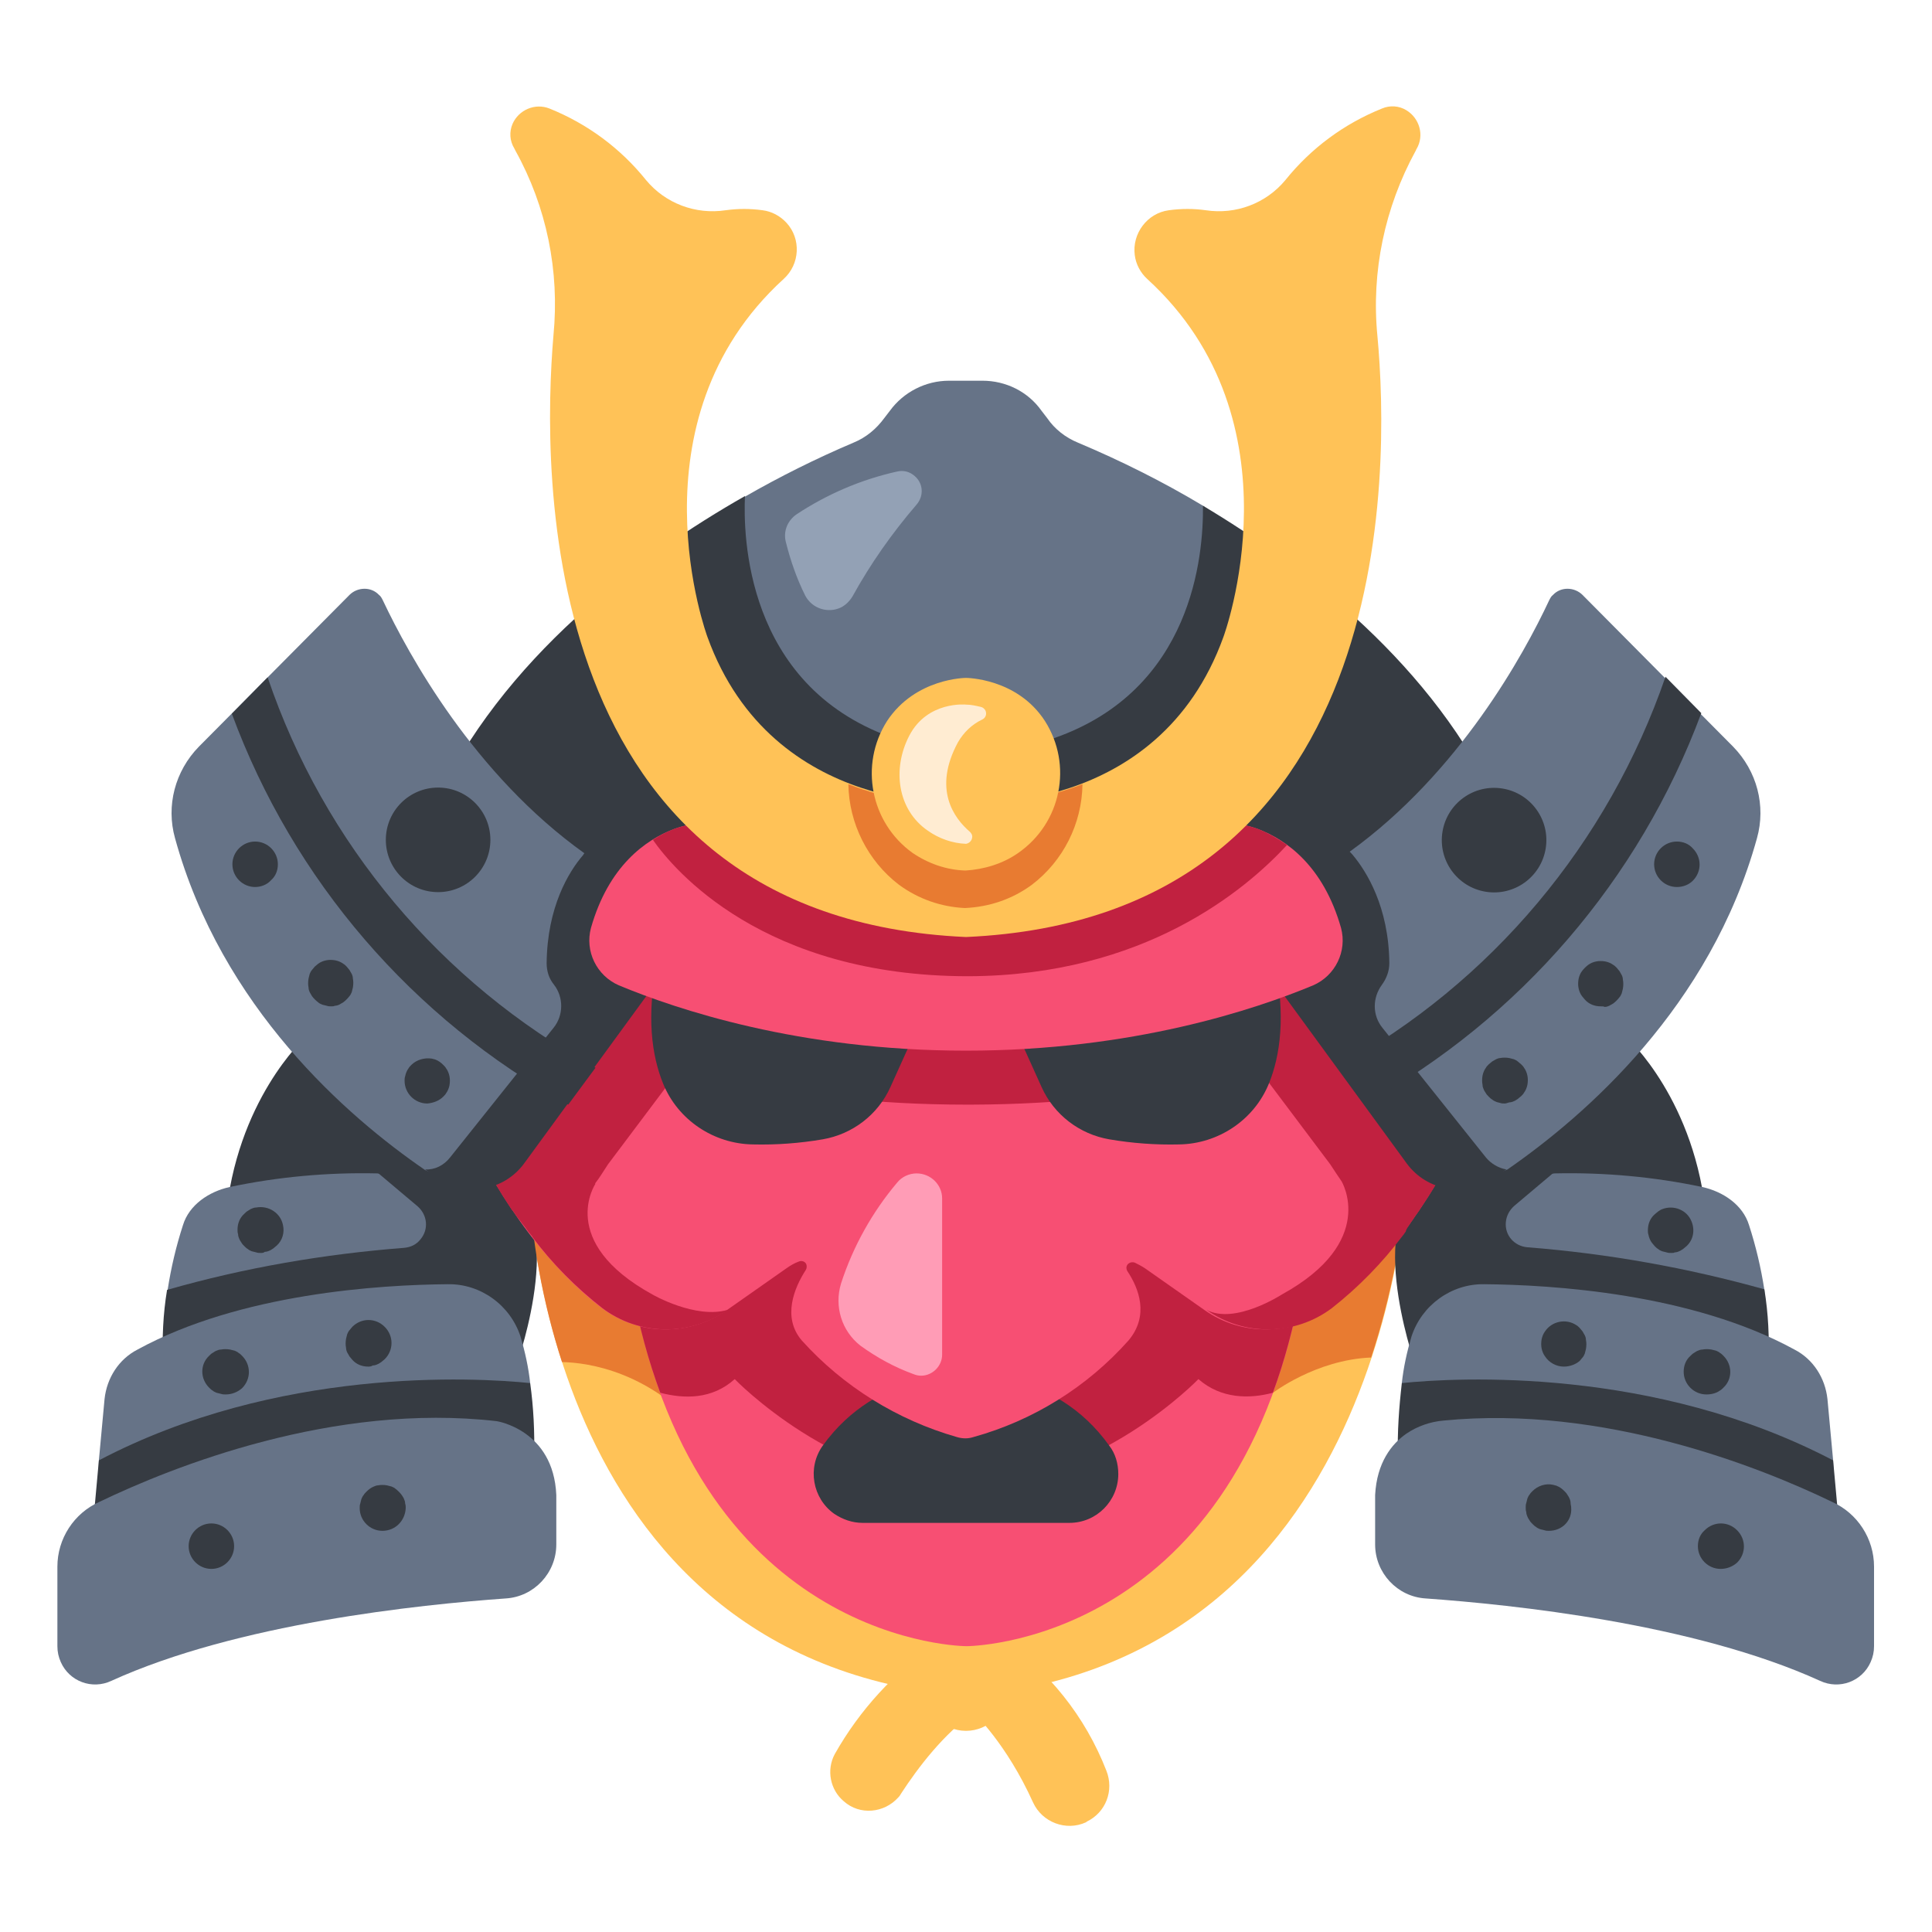
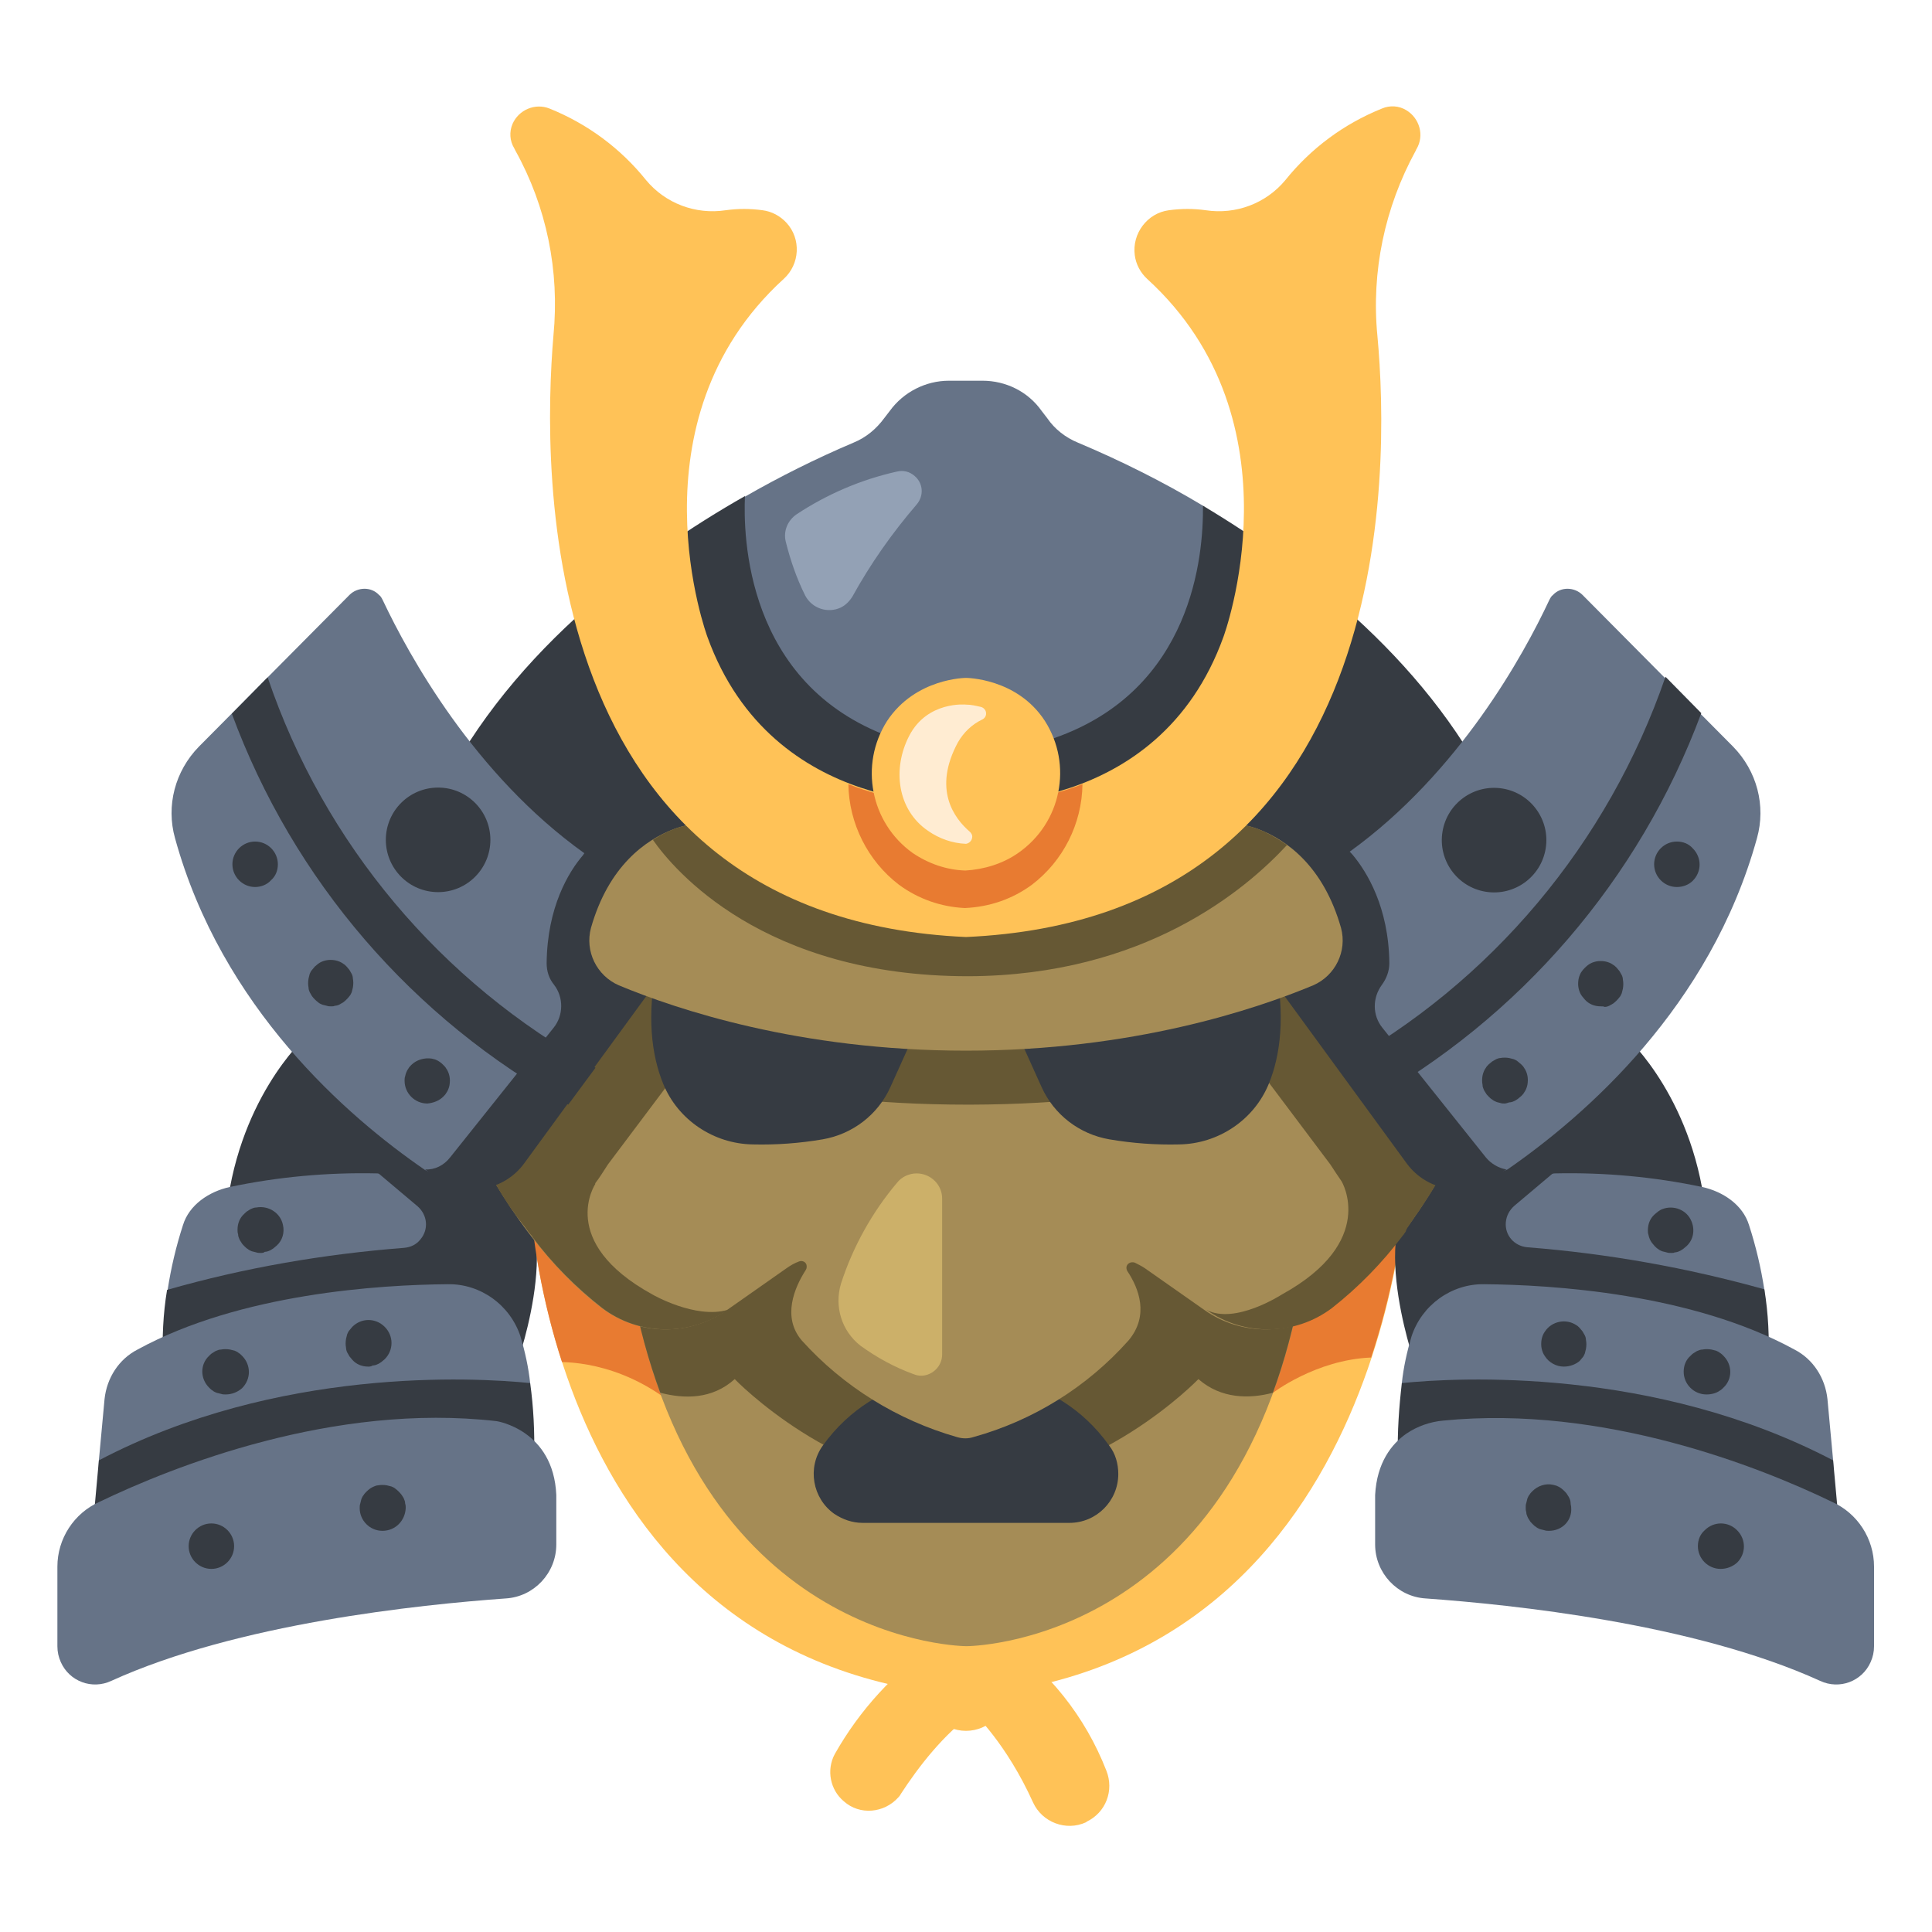
<svg xmlns="http://www.w3.org/2000/svg" version="1.1" id="icons" x="0px" y="0px" width="340px" height="340px" viewBox="0 0 340 340" style="enable-background:new 0 0 340 340;" xml:space="preserve">
  <style type="text/css">
	.st0{fill:#FFC257;}
	.st1{fill:#667387;}
	.st2{fill:#363B42;}
	.st3{fill:#E87B31;}
- 	.st4{fill:#F74F73;}
- 	.st5{fill:#C12140;}
+ 	.st4{fill:#A58C56;}
+ 	.st5{fill:#665834;}
	.st6{fill:#FFECD2;}
	.st7{fill:#93A1B5;}
- 	.st8{fill:#FF9CB6;}
+ 	.st8{fill:#CCB069;}
</style>
  <path class="st0" d="M171.4,301.5c0,0,5.7,5.3,10.4,15.7c1.6,3.5,5.8,5.1,9.3,3.5c0,0,0.1,0,0.1-0.1l0,0c3.4-1.6,4.9-5.5,3.5-9  c-3.7-9.5-10.2-17.7-18.7-23.4L171.4,301.5z" />
  <path class="st0" d="M164.7,289.2c-7.3,5.1-13.4,11.7-17.8,19.5c-1.5,2.8-0.8,6.3,1.6,8.3l0,0c2.8,2.5,7.1,2.1,9.6-0.7  c0.2-0.2,0.4-0.5,0.5-0.7c3-4.6,7.5-10.5,12.8-14.2L164.7,289.2z" />
  <path class="st0" d="M234.6,208.3L170,277.7l-64.6-69.4L93,207.1c0,0,1,85.1,77,91.4c76-6.2,77.8-93.7,77.8-93.7L234.6,208.3z" />
  <path class="st0" d="M170,272.4L170,272.4c4,0,7.3,3.3,7.3,7.3v17.6c0,4-3.3,7.3-7.3,7.3l0,0c-4,0-7.3-3.3-7.3-7.3v-17.6  C162.7,275.7,166,272.4,170,272.4z" />
  <path class="st1" d="M189.7,77.9c-2.2-0.9-4.1-2.4-5.4-4.3l-1-1.3c-2.4-3.4-6.3-5.3-10.4-5.3h-5.9c-4.1,0-8,2-10.4,5.3l-1,1.3  c-1.4,1.9-3.2,3.4-5.4,4.3c-6.6,2.8-13,6-19.1,9.5c0,0-41.4,29.5-53.4,55.9c0,0,20.3,32.9,92.3,32.9s92.9-33.4,92.9-33.4  C251.6,117.7,211.7,89,211.7,89C204.7,84.8,197.3,81.1,189.7,77.9z" />
  <path class="st2" d="M211.7,89c0.1,8.7-1.8,32.4-26.2,40.9c-9.3,3.2-19.5,3.2-28.8-0.2c-25.6-9.3-25.9-35.6-25.6-42.4  c-18.3,10.4-42.9,28.5-54.9,54.9c0,0,21.8,33.9,93.8,33.9s93.8-33.9,93.8-33.9C252.4,117.2,229.6,99.7,211.7,89z" />
  <path class="st2" d="M53.6,182.7c0,0-12.1,11-13.9,32h58.2C97.9,214.7,71.2,183,53.6,182.7z" />
  <path class="st1" d="M87.3,208.6l-20.9-2.1c-8.7-0.2-17.5,0.6-26,2.4c-3.6,0.8-7.1,3.1-8.2,6.7c-1.2,3.7-2.1,7.5-2.7,11.4  c0,0-0.3,8.4-0.1,12.8h60.5C89.9,239.8,100.2,213.1,87.3,208.6z" />
  <path class="st2" d="M87.8,208c-7.1-1-14.2-1.5-21.3-1.6l7,5.9c1.7,1.5,2,4,0.5,5.8c-0.7,0.9-1.7,1.4-2.9,1.5  c-14.1,1.1-28.1,3.5-41.7,7.4c-0.7,4.2-0.9,8.6-0.7,12.8h62.3C91.1,239.8,100.6,212.5,87.8,208z" />
  <path class="st1" d="M93.3,256.4l0-13c-0.3-2.8-0.9-5.5-1.7-8.2c-1.8-5.5-7-9.3-12.8-9.2c-11.9,0.1-36.5,1.6-54.6,11.5  c-3.3,1.7-5.4,5-5.8,8.7l-1,10.8l-0.2,11.2L93.3,256.4z" />
  <path class="st2" d="M93.3,243.4c-9.8-1-44.5-2.9-75.9,13.6l-1,11L94,256.3C94.1,252,93.9,247.7,93.3,243.4z" />
  <path class="st3" d="M223.9,245.2c0,0,7.6-5.9,17.4-6.3c3.6-11,5.8-22.4,6.4-34l-13.2,3.5L193,253h21.6L223.9,245.2z" />
  <path class="st3" d="M105.4,208.3L93,207.1c0.5,11.1,2.5,22.1,5.9,32.6c4.6,0.1,15.8,1.6,25.5,13.3H147L105.4,208.3z" />
  <path class="st1" d="M87.4,250.1c0,0,10,1.5,10.5,13v8.7c0,5-3.9,9.2-8.9,9.5c-15.3,1.1-47.2,4.4-69.4,14.5  c-3.4,1.6-7.4,0.1-8.9-3.3c-0.4-0.9-0.6-1.8-0.6-2.8v-14c0-4.9,2.9-9.4,7.4-11.4C30.4,258.1,58.7,246.8,87.4,250.1z" />
  <path class="st4" d="M210,212.5H130l-18.6,15.1c11.8,62.1,58.7,62.1,58.7,62.1s46.9,0,58.7-62.1L210,212.5z" />
  <path class="st5" d="M170,212.5h-40l-18.6,15.1c1.1,5.9,2.7,11.8,4.8,17.5c4.2,1.1,9.1,1.2,13.1-2.4c0,0,17.9,18.6,40.8,18.6  s40.8-18.6,40.8-18.6c4,3.5,9,3.5,13.1,2.4c2.1-5.7,3.6-11.5,4.8-17.5L210,212.5H170z" />
  <path class="st2" d="M195.2,254.4c-9.7-13.6-25.2-12.5-25.2-12.5s-15.5-1-25.2,12.5c-2.8,3.9-1.8,9.3,2,12c1.5,1,3.2,1.6,5,1.6h36.4  c4.8,0,8.6-3.9,8.6-8.6C196.8,257.6,196.3,255.8,195.2,254.4L195.2,254.4z" />
  <path class="st2" d="M286.4,182.7c0,0,12.1,11,13.9,32h-58.2C242.1,214.7,268.8,183,286.4,182.7z" />
  <path class="st1" d="M252.7,208.6l20.9-2.1c8.7-0.2,17.5,0.6,26,2.4c3.6,0.8,7.1,3.1,8.2,6.7c1.2,3.7,2.1,7.5,2.7,11.4  c0,0,0.5,8.4,0.2,12.8h-61.1C249.6,239.8,239.8,213.1,252.7,208.6z" />
  <path class="st2" d="M310.5,226.9c-13.6-3.8-27.6-6.3-41.7-7.4c-2.3-0.2-4-2.1-3.8-4.4c0.1-1.1,0.6-2.1,1.5-2.9l7-5.9  c-7.1,0.1-14.3,0.6-21.3,1.6c-12.8,4.5-3.3,31.8-3.3,31.8h62.3C311.4,235.5,311.2,231.2,310.5,226.9z" />
  <path class="st1" d="M246.7,256.4l0-13c0.3-2.8,0.9-5.5,1.7-8.2c1.8-5.5,7-9.3,12.8-9.2c11.9,0.1,36.5,1.6,54.6,11.5  c3.3,1.7,5.4,5,5.8,8.7l1,10.8l0.3,10.9L246.7,256.4z" />
  <path class="st2" d="M322.6,257c-31.5-16.5-66.1-14.6-75.9-13.6c-0.5,4.3-0.8,8.6-0.7,12.9l77.6,11.7L322.6,257z" />
  <path class="st4" d="M230.5,167.4l-60.5,8.8l-60.5-8.8l-25.4,35.2c0,0,8,17.1,21.8,27.6c6.5,4.9,15.4,5,22.1,0.3l10.4-7.3  c0.7-0.5,1.4-0.9,2.2-1.2c0.5-0.2,1.1,0,1.3,0.5c0.1,0.3,0.1,0.7-0.1,1c-2,3.1-4.2,8.3-0.7,12.4c7.3,8.1,16.8,14,27.3,17  c1,0.3,2,0.3,2.9,0c10.5-2.9,20-8.8,27.3-17c3.7-4.4,1.8-9.2-0.2-12.2c-0.3-0.5-0.2-1.1,0.3-1.4c0.3-0.2,0.7-0.2,1-0.1  c0.6,0.3,1.2,0.6,1.8,1l10.4,7.3c6.6,4.7,15.6,4.6,22.1-0.3c13.8-10.4,21.8-27.6,21.8-27.6L230.5,167.4z" />
  <path class="st5" d="M248.2,215.3c0.1-0.2,0.3-0.4,0.4-0.6c0.4-0.6,0.8-1.2,1.2-1.7c0-0.1,0.1-0.1,0.1-0.2l0,0  c2.2-3.2,4.2-6.6,5.9-10.2l-25.3-35.2l-60.5,8.8l-60.5-8.8l-25.4,35.2c1.7,3.5,3.7,6.9,5.9,10.2l0,0c0,0.1,0.1,0.2,0.2,0.2  c0.4,0.6,0.8,1.2,1.3,1.8c0.1,0.1,0.2,0.2,0.3,0.4c0.4,0.5,0.8,1,1.2,1.6c0.2,0.2,0.3,0.4,0.5,0.6c0.1,0.1,0.2,0.2,0.2,0.3h0  c3.5,4.7,7.7,8.9,12.3,12.5c6.5,4.9,15.4,5,22.1,0.3c-5.7,1.7-13.3-2.7-13.3-2.7c-16.9-9.3-10-19.5-10-19.5l-0.1,0  c0.8-1,1.5-2.2,2.3-3.4l13.3-17.7c0,0,16.3,7.2,50,7.2l0,0h0.5l0,0c33.6-0.1,50-7.2,50-7.2l13.3,17.7c0.7,1.1,1.4,2.1,2,3h0  c0,0,6.4,10.6-10.5,19.9c0,0-8.3,5.4-13.3,2.7c6.6,4.7,15.6,4.6,22.1-0.3c4.7-3.7,8.9-8,12.5-12.8l0,0c0,0,0.1-0.1,0.1-0.1  c0.1-0.2,0.3-0.4,0.4-0.6C247.5,216.2,247.9,215.8,248.2,215.3z" />
  <path class="st2" d="M224.3,169.1c2,9.7,1,16.7-1,21.6c-2.6,6.4-8.9,10.6-15.8,10.7c-4.1,0.1-8.2-0.2-12.3-0.9  c-5.2-0.9-9.7-4.3-11.9-9.2l-5.1-11.3l0.2-5.1l45.8-6.6V169.1z" />
  <path class="st1" d="M272.6,105.7c-4.4,9.4-15.8,30.3-35.1,44.2c0,0-11.3,10-19.5,12.4l30.6,41.5c3.5,4.7,8.7,6.6,13.6,3.4  c1-0.5,2-1,3.1-1.4c13.7-9.5,35.7-28.6,43.9-58.3c1.6-5.7,0-11.8-4.2-16.1l-26.5-26.7c-1.4-1.4-3.8-1.5-5.2,0  C273,104.9,272.8,105.3,272.6,105.7z" />
  <ellipse transform="matrix(0.1602 -0.9871 0.9871 0.1602 74.9238 383.6803)" class="st2" cx="262.9" cy="147.8" rx="9.2" ry="9.2" />
  <path class="st1" d="M254,250c-2.3,0.2-4.6,1-6.5,2.3c-2.6,1.8-5.2,5.1-5.5,10.8v8.7c0,5,3.9,9.2,8.9,9.5  c15.3,1.1,47.2,4.4,69.4,14.5c3.4,1.6,7.4,0.1,8.9-3.3c0.4-0.9,0.6-1.8,0.6-2.8v-14c0-4.9-2.9-9.4-7.4-11.4  C309.8,258.2,282.2,247.2,254,250z" />
  <path class="st2" d="M115.7,169.1c-2,9.7-1,16.7,1,21.6c2.6,6.4,8.9,10.6,15.8,10.7c4.1,0.1,8.2-0.2,12.3-0.9  c5.2-0.9,9.7-4.3,11.9-9.2l5.1-11.3l-0.2-5.1l-45.8-6.6L115.7,169.1z" />
  <path class="st1" d="M67.4,105.7c4.5,9.5,16,30.6,35.5,44.5c0,0,11.4,9.4,19.4,11.8l-30.9,42.3c-3.5,4.7-9.2,5.9-14.1,2.7l-2.5-1.1  c-13.7-9.4-35.8-28.6-44-58.4c-1.6-5.7,0-11.8,4.2-16.1l26.5-26.7c1.4-1.4,3.8-1.5,5.2,0C67,104.9,67.2,105.3,67.4,105.7z" />
  <circle class="st2" cx="77.1" cy="147.8" r="9.2" />
  <path class="st2" d="M77.3,207.5c4.9,3.2,11.4,2,14.9-2.7l32.2-44.1c-7.7-2.3-15-5.9-21.5-10.6c-0.1,0.1-0.2,0.2-0.3,0.4  c-2.5,2.9-6.3,9.1-6.4,19c0,1.4,0.4,2.7,1.3,3.8c1.7,2.2,1.7,5.4-0.1,7.6l-18.2,22.8c-1.1,1.4-2.7,2.2-4.4,2.1  C75.7,206.4,76.5,207,77.3,207.5z" />
  <path class="st2" d="M261.5,203.7l-18.2-22.8c-1.8-2.2-1.8-5.3-0.1-7.6c0.8-1.1,1.3-2.4,1.3-3.8c-0.1-9.9-4-16.1-6.4-19  c-0.2-0.2-0.4-0.5-0.7-0.7c-6.6,4.9-14.1,8.5-22,10.9l32.2,44.1c3.5,4.7,10,5.9,14.9,2.7c0.8-0.5,1.7-1.1,2.6-1.7  C263.8,205.6,262.4,204.8,261.5,203.7z" />
  <path class="st4" d="M236,163.3c-3.1-10.9-9.6-15.5-14.6-17.4c-3.2-1.2-6.7-1.3-9.9-0.3l-41.5,13l-41.5-13c-3.2-1-6.7-0.9-9.9,0.3  c-5,1.9-11.5,6.5-14.6,17.4c-1.1,4.1,1,8.4,4.9,10.1c10.1,4.2,31.7,11.5,61.1,11.5s51-7.3,61.1-11.5  C235,171.7,237.1,167.4,236,163.3z" />
  <path class="st5" d="M226.5,148.7c-1.6-1.1-3.3-2.1-5.1-2.8c-3.2-1.2-6.7-1.3-9.9-0.3l-41.5,13l-41.5-13c-3.2-1-6.7-0.9-9.9,0.3  c-1.3,0.5-2.5,1.1-3.7,1.9c3.7,5.3,19.4,24,55.5,24C201.4,171.7,219.2,156.6,226.5,148.7z" />
  <path class="st0" d="M243.2,19.1c-6.7,2.7-12.5,7-17,12.6c-3.4,4.1-8.7,6.1-14,5.3c-2.1-0.3-4.3-0.3-6.5,0c-3.8,0.5-6.5,4.1-6,7.9  c0.2,1.6,1,3.1,2.2,4.2c27.5,25.1,13.4,63,13.4,63c-11.5,31.9-45.4,29.2-45.4,29.2s-33.9,2.6-45.4-29.2c0,0-14.1-37.9,13.4-63  c2.9-2.6,3.1-7.1,0.5-9.9c-1.1-1.2-2.6-2-4.2-2.2c-2.2-0.3-4.3-0.3-6.5,0c-5.3,0.8-10.6-1.2-14-5.3c-4.5-5.6-10.3-9.9-17-12.6  c-2.5-1-5.4,0.2-6.5,2.7c-0.6,1.4-0.5,3,0.3,4.3l0.2,0.4c5.5,9.9,7.8,21.2,6.7,32.5C95.4,82.6,94,161.5,170,164.9  c76-3.4,74.6-82.2,72.4-105.8c-1.1-11.3,1.3-22.6,6.7-32.5c0.1-0.1,0.1-0.3,0.2-0.4c1.4-2.4,0.5-5.4-1.8-6.8  C246.2,18.6,244.6,18.5,243.2,19.1z" />
  <path class="st3" d="M181.6,155.7c5.5-4.2,8.8-10.7,8.9-17.7c-6.5,2.5-13.5,3.7-20.6,3.5c-7,0.3-14-0.9-20.6-3.5  c0.1,6.9,3.4,13.5,8.9,17.7c3.4,2.5,7.4,3.9,11.6,4.1C174.2,159.6,178.2,158.2,181.6,155.7z" />
  <path class="st2" d="M295.1,156.1c-2.2,0-4-1.8-4-4s1.8-4,4-4c1.1,0,2.1,0.4,2.8,1.2c1.6,1.6,1.6,4.1,0,5.7  C297.2,155.7,296.2,156.1,295.1,156.1z" />
  <path class="st2" d="M281.7,177.1c-1.1,0-2.1-0.4-2.8-1.2c-0.2-0.2-0.3-0.4-0.5-0.6c-0.3-0.4-0.5-0.9-0.6-1.4c-0.1-0.5-0.1-1,0-1.6  c0.1-0.5,0.3-1,0.6-1.4c0.3-0.4,0.7-0.8,1.1-1.1c0.4-0.3,0.9-0.5,1.4-0.6c0.5-0.1,1-0.1,1.6,0c0.5,0.1,1,0.3,1.4,0.6  c0.2,0.1,0.4,0.3,0.6,0.5c0.2,0.2,0.3,0.4,0.5,0.6c0.1,0.2,0.3,0.5,0.4,0.7c0.1,0.2,0.2,0.5,0.2,0.8c0.1,0.5,0.1,1,0,1.6  c-0.1,0.3-0.1,0.5-0.2,0.8c-0.1,0.2-0.2,0.5-0.4,0.7c-0.3,0.4-0.7,0.8-1.1,1.1c-0.2,0.1-0.5,0.3-0.7,0.4c-0.2,0.1-0.5,0.2-0.8,0.2  C282.2,177.1,282,177.1,281.7,177.1z" />
  <path class="st2" d="M264.8,194.2c-0.3,0-0.5,0-0.8-0.1c-0.3-0.1-0.5-0.1-0.7-0.2c-0.2-0.1-0.5-0.2-0.7-0.4  c-0.2-0.1-0.4-0.3-0.6-0.5c-0.2-0.2-0.4-0.4-0.5-0.6c-0.1-0.2-0.3-0.4-0.4-0.7c-0.1-0.2-0.2-0.5-0.2-0.8c-0.1-0.5-0.1-1,0-1.6  c0.1-0.5,0.3-1,0.6-1.4c0.1-0.2,0.3-0.4,0.5-0.6c0.2-0.2,0.4-0.3,0.6-0.5c0.2-0.1,0.5-0.3,0.7-0.4c0.2-0.1,0.5-0.2,0.7-0.2  c0.5-0.1,1.1-0.1,1.6,0c0.3,0.1,0.5,0.1,0.8,0.2c0.2,0.1,0.5,0.2,0.7,0.4c0.2,0.2,0.4,0.3,0.6,0.5c0.2,0.2,0.4,0.4,0.5,0.6  c0.3,0.4,0.5,0.9,0.6,1.4c0.1,0.5,0.1,1,0,1.6c-0.1,0.5-0.3,1-0.6,1.4c-0.1,0.2-0.3,0.4-0.5,0.6c-0.2,0.2-0.4,0.3-0.6,0.5  c-0.2,0.1-0.4,0.3-0.7,0.4c-0.2,0.1-0.5,0.2-0.8,0.2C265.3,194.1,265,194.2,264.8,194.2z" />
  <path class="st2" d="M294.1,220.5c-0.3,0-0.5,0-0.8-0.1c-0.3-0.1-0.5-0.1-0.8-0.2c-0.2-0.1-0.5-0.2-0.7-0.4  c-0.2-0.1-0.4-0.3-0.6-0.5c-0.2-0.2-0.3-0.4-0.5-0.6c-0.3-0.4-0.5-0.9-0.6-1.4c-0.1-0.3-0.1-0.5-0.1-0.8c0-1.1,0.4-2.1,1.2-2.8  c0.2-0.2,0.4-0.3,0.6-0.5c0.2-0.1,0.4-0.3,0.7-0.4c2-0.8,4.4,0.1,5.2,2.2c0.6,1.5,0.3,3.2-0.9,4.3c-0.2,0.2-0.4,0.3-0.6,0.5  c-0.2,0.1-0.4,0.3-0.7,0.4c-0.2,0.1-0.5,0.2-0.8,0.2C294.6,220.5,294.4,220.5,294.1,220.5z" />
  <path class="st2" d="M300.3,245.4c-2.2,0-4-1.8-4-4c0-1.1,0.4-2.1,1.2-2.8c0.2-0.2,0.4-0.4,0.6-0.5c0.2-0.1,0.4-0.3,0.7-0.4  c0.2-0.1,0.5-0.2,0.8-0.2c0.5-0.1,1-0.1,1.6,0c0.3,0.1,0.5,0.1,0.8,0.2c0.2,0.1,0.5,0.2,0.7,0.4c0.2,0.1,0.4,0.3,0.6,0.5  c1.6,1.6,1.6,4.1,0,5.6c-0.2,0.2-0.4,0.4-0.6,0.5c-0.4,0.3-0.9,0.5-1.4,0.6C300.8,245.4,300.5,245.4,300.3,245.4z" />
  <path class="st2" d="M275.2,240.5c-1.3,0-2.6-0.7-3.3-1.8c-0.3-0.4-0.5-0.9-0.6-1.4c-0.1-0.5-0.1-1,0-1.6c0.1-0.5,0.3-1,0.6-1.4  c1.2-1.8,3.7-2.3,5.5-1.1c0.2,0.1,0.4,0.3,0.6,0.5c0.2,0.2,0.3,0.4,0.5,0.6c0.1,0.2,0.3,0.5,0.4,0.7c0.1,0.2,0.2,0.5,0.2,0.8  c0.1,0.5,0.1,1,0,1.6c-0.1,0.3-0.1,0.5-0.2,0.8c-0.1,0.2-0.2,0.5-0.4,0.7c-0.2,0.2-0.3,0.4-0.5,0.6  C277.3,240.1,276.3,240.5,275.2,240.5z" />
  <path class="st2" d="M272.6,269.4c-0.3,0-0.5,0-0.8-0.1c-0.3-0.1-0.5-0.1-0.8-0.2c-0.2-0.1-0.5-0.2-0.7-0.4  c-0.2-0.1-0.4-0.3-0.6-0.5c-0.2-0.2-0.4-0.4-0.5-0.6c-0.1-0.2-0.3-0.4-0.4-0.7c-0.1-0.2-0.2-0.5-0.2-0.8c-0.1-0.3-0.1-0.5-0.1-0.8  c0-0.3,0-0.5,0.1-0.8c0.1-0.3,0.1-0.5,0.2-0.8c0.1-0.2,0.2-0.5,0.4-0.7c0.1-0.2,0.3-0.4,0.5-0.6c0.9-0.9,2.3-1.4,3.6-1.1  c0.3,0.1,0.5,0.1,0.7,0.2c0.5,0.2,0.9,0.5,1.3,0.9c0.2,0.2,0.4,0.4,0.5,0.6c0.1,0.2,0.3,0.4,0.4,0.7c0.1,0.2,0.2,0.5,0.2,0.8  c0,0.3,0.1,0.5,0.1,0.8C276.7,267.6,274.9,269.4,272.6,269.4C272.7,269.4,272.7,269.4,272.6,269.4L272.6,269.4z" />
  <path class="st2" d="M302.8,276.1c-2.2,0-4-1.8-4-4c0-1.1,0.4-2.1,1.2-2.8c1.6-1.6,4.1-1.6,5.7,0c1.6,1.6,1.6,4.1,0,5.7  C304.9,275.7,303.9,276.1,302.8,276.1z" />
  <path class="st2" d="M45.9,220.5c-0.3,0-0.5,0-0.8-0.1c-0.3-0.1-0.5-0.1-0.8-0.2c-0.2-0.1-0.5-0.2-0.7-0.4c-0.2-0.1-0.4-0.3-0.6-0.5  c-0.2-0.2-0.4-0.4-0.5-0.6c-0.1-0.2-0.3-0.4-0.4-0.7c-0.1-0.2-0.2-0.5-0.2-0.8c-0.1-0.3-0.1-0.5-0.1-0.8c0-1.1,0.4-2.1,1.2-2.8  c0.2-0.2,0.4-0.4,0.6-0.5c0.2-0.1,0.4-0.3,0.7-0.4c0.2-0.1,0.5-0.2,0.8-0.2c2.2-0.4,4.3,1,4.7,3.1c0.3,1.3-0.1,2.7-1.1,3.6  c-0.2,0.2-0.4,0.3-0.6,0.5c-0.2,0.1-0.4,0.3-0.7,0.4c-0.2,0.1-0.5,0.2-0.8,0.2C46.4,220.5,46.1,220.5,45.9,220.5z" />
  <path class="st2" d="M39.7,245.4c-0.3,0-0.5,0-0.8-0.1c-0.3-0.1-0.5-0.1-0.8-0.2c-0.2-0.1-0.5-0.2-0.7-0.4c-0.2-0.1-0.4-0.3-0.6-0.5  c-1.6-1.6-1.6-4.1,0-5.6c0.2-0.2,0.4-0.4,0.6-0.5c0.2-0.1,0.4-0.3,0.7-0.4c0.2-0.1,0.5-0.2,0.8-0.2c0.5-0.1,1-0.1,1.6,0  c0.3,0.1,0.5,0.1,0.8,0.2c0.2,0.1,0.5,0.2,0.7,0.4c0.2,0.1,0.4,0.3,0.6,0.5c1.6,1.6,1.6,4.1,0,5.7C41.8,245,40.8,245.4,39.7,245.4  L39.7,245.4z" />
  <path class="st2" d="M64.8,240.5c-1.1,0-2.1-0.4-2.8-1.2c-0.2-0.2-0.3-0.4-0.5-0.6c-0.1-0.2-0.3-0.5-0.4-0.7  c-0.1-0.2-0.2-0.5-0.2-0.8c-0.1-0.5-0.1-1,0-1.6c0.1-0.3,0.1-0.5,0.2-0.8c0.1-0.2,0.2-0.5,0.4-0.7c0.2-0.2,0.3-0.4,0.5-0.6  c1.6-1.6,4.1-1.6,5.7,0s1.6,4.1,0,5.7c-0.2,0.2-0.4,0.3-0.6,0.5c-0.2,0.1-0.4,0.3-0.7,0.4c-0.2,0.1-0.5,0.2-0.8,0.2  C65.3,240.5,65,240.5,64.8,240.5z" />
  <path class="st2" d="M67.3,269.4c-2.2,0-4-1.8-4-4c0,0,0,0,0,0c0-0.3,0-0.5,0.1-0.8c0.1-0.3,0.1-0.5,0.2-0.8  c0.1-0.2,0.2-0.5,0.4-0.7c0.1-0.2,0.3-0.4,0.5-0.6c0.4-0.4,0.8-0.7,1.3-0.9c0.2-0.1,0.5-0.2,0.7-0.2c0.5-0.1,1.1-0.1,1.6,0  c0.3,0.1,0.5,0.1,0.8,0.2c0.2,0.1,0.5,0.2,0.7,0.4c0.4,0.3,0.8,0.7,1.1,1.1c0.1,0.2,0.3,0.4,0.4,0.7c0.1,0.2,0.2,0.5,0.2,0.8  c0.1,0.3,0.1,0.5,0.1,0.8C71.3,267.6,69.6,269.4,67.3,269.4z" />
  <path class="st2" d="M37.2,276.1c-2.2,0-4-1.8-4-4c0-2.2,1.8-4,4-4s4,1.8,4,4C41.2,274.3,39.4,276.1,37.2,276.1  C37.2,276.1,37.2,276.1,37.2,276.1z" />
  <path class="st2" d="M44.9,156.1c-2.2,0-4-1.8-4-4c0-2.2,1.8-4,4-4c2.2,0,4,1.8,4,4c0,1.1-0.4,2.1-1.2,2.8  C47,155.7,45.9,156.1,44.9,156.1z" />
  <path class="st2" d="M58.3,177.1c-0.3,0-0.5,0-0.8-0.1c-0.3-0.1-0.5-0.1-0.8-0.2c-0.2-0.1-0.5-0.2-0.7-0.4c-0.4-0.3-0.8-0.7-1.1-1.1  c-0.1-0.2-0.3-0.5-0.4-0.7c-0.1-0.2-0.2-0.5-0.2-0.8c-0.1-0.5-0.1-1,0-1.6c0.1-0.3,0.1-0.5,0.2-0.8c0.1-0.2,0.2-0.5,0.4-0.7  c0.2-0.2,0.3-0.4,0.5-0.6c0.2-0.2,0.4-0.3,0.6-0.5c0.4-0.3,0.9-0.5,1.4-0.6c0.5-0.1,1-0.1,1.6,0c0.5,0.1,1,0.3,1.4,0.6  c0.2,0.1,0.4,0.3,0.6,0.5c0.2,0.2,0.3,0.4,0.5,0.6c0.1,0.2,0.3,0.5,0.4,0.7c0.1,0.2,0.2,0.5,0.2,0.8c0.1,0.5,0.1,1,0,1.6  c-0.1,0.3-0.1,0.5-0.2,0.8c-0.1,0.2-0.2,0.5-0.4,0.7c-0.3,0.4-0.7,0.8-1.1,1.1c-0.2,0.1-0.5,0.3-0.7,0.4c-0.2,0.1-0.5,0.2-0.8,0.2  C58.8,177.1,58.5,177.1,58.3,177.1z" />
  <path class="st2" d="M75.2,194.2c-2.2,0-4-1.8-4-4l0,0c0-0.3,0-0.5,0.1-0.8c0.1-0.5,0.3-1,0.6-1.4c0.1-0.2,0.3-0.4,0.5-0.6  c0.9-0.9,2.3-1.3,3.6-1.1c0.3,0.1,0.5,0.1,0.7,0.2c0.5,0.2,0.9,0.5,1.3,0.9c0.2,0.2,0.4,0.4,0.5,0.6c0.3,0.4,0.5,0.9,0.6,1.4  c0.1,0.5,0.1,1,0,1.6c-0.1,0.5-0.3,1-0.6,1.4c-0.1,0.2-0.3,0.4-0.5,0.6C77.3,193.7,76.3,194.1,75.2,194.2z" />
  <path class="st2" d="M235.4,187.8l4.8,6.5c27.3-15.1,48.3-39.5,59.2-68.8l-6.3-6.4C283,148.4,262.5,172.9,235.4,187.8z" />
  <path class="st2" d="M47.1,119.2l-6.3,6.4c10.8,29.3,31.8,53.7,59.2,68.8l4.8-6.5C77.5,172.9,57,148.4,47.1,119.2z" />
  <path class="st0" d="M183.9,126.9c-4.9-7.6-13.9-7.6-13.9-7.6s-8.9,0-13.9,7.6c-4.9,7.7-2.9,17.9,4.5,23.2c2.8,1.9,6,3,9.3,3.1  c3.3-0.2,6.6-1.2,9.3-3.1C186.8,144.8,188.8,134.6,183.9,126.9z" />
  <path class="st6" d="M168.6,130.6c1-1.7,2.4-3.1,4.3-4c0.6-0.3,0.8-1,0.5-1.6c-0.2-0.3-0.4-0.5-0.8-0.6c-0.9-0.2-1.7-0.4-2.6-0.4  c0,0-6.8-0.7-10,5.5c-3,5.8-2.1,13,3.3,16.7c2,1.4,4.3,2.2,6.7,2.3h0c0.6-0.1,1.1-0.6,1.1-1.3c0-0.3-0.2-0.6-0.4-0.8  C167.9,144,164.1,138.9,168.6,130.6z" />
  <path class="st7" d="M138.3,95.4c0.8,3.2,1.9,6.4,3.4,9.4c1.2,2.3,4,3.2,6.3,2.1c0.8-0.4,1.5-1.1,2-1.9c3.2-5.8,7-11.2,11.3-16.2  c1.3-1.5,1.2-3.7-0.3-5c-0.9-0.8-2-1.1-3.2-0.8c-6.3,1.4-12.3,4-17.6,7.5C138.6,91.6,137.8,93.5,138.3,95.4z" />
  <path class="st8" d="M165.8,210.9v27.5c0,2-1.7,3.7-3.7,3.7c-0.5,0-0.9-0.1-1.4-0.3c-3.3-1.2-6.4-2.9-9.3-5  c-3.3-2.6-4.6-6.9-3.4-10.9c2.1-6.5,5.5-12.6,9.9-17.8c0.8-1,2.1-1.6,3.4-1.6l0,0C163.8,206.5,165.8,208.5,165.8,210.9  C165.8,210.9,165.8,210.9,165.8,210.9z" />
</svg>
